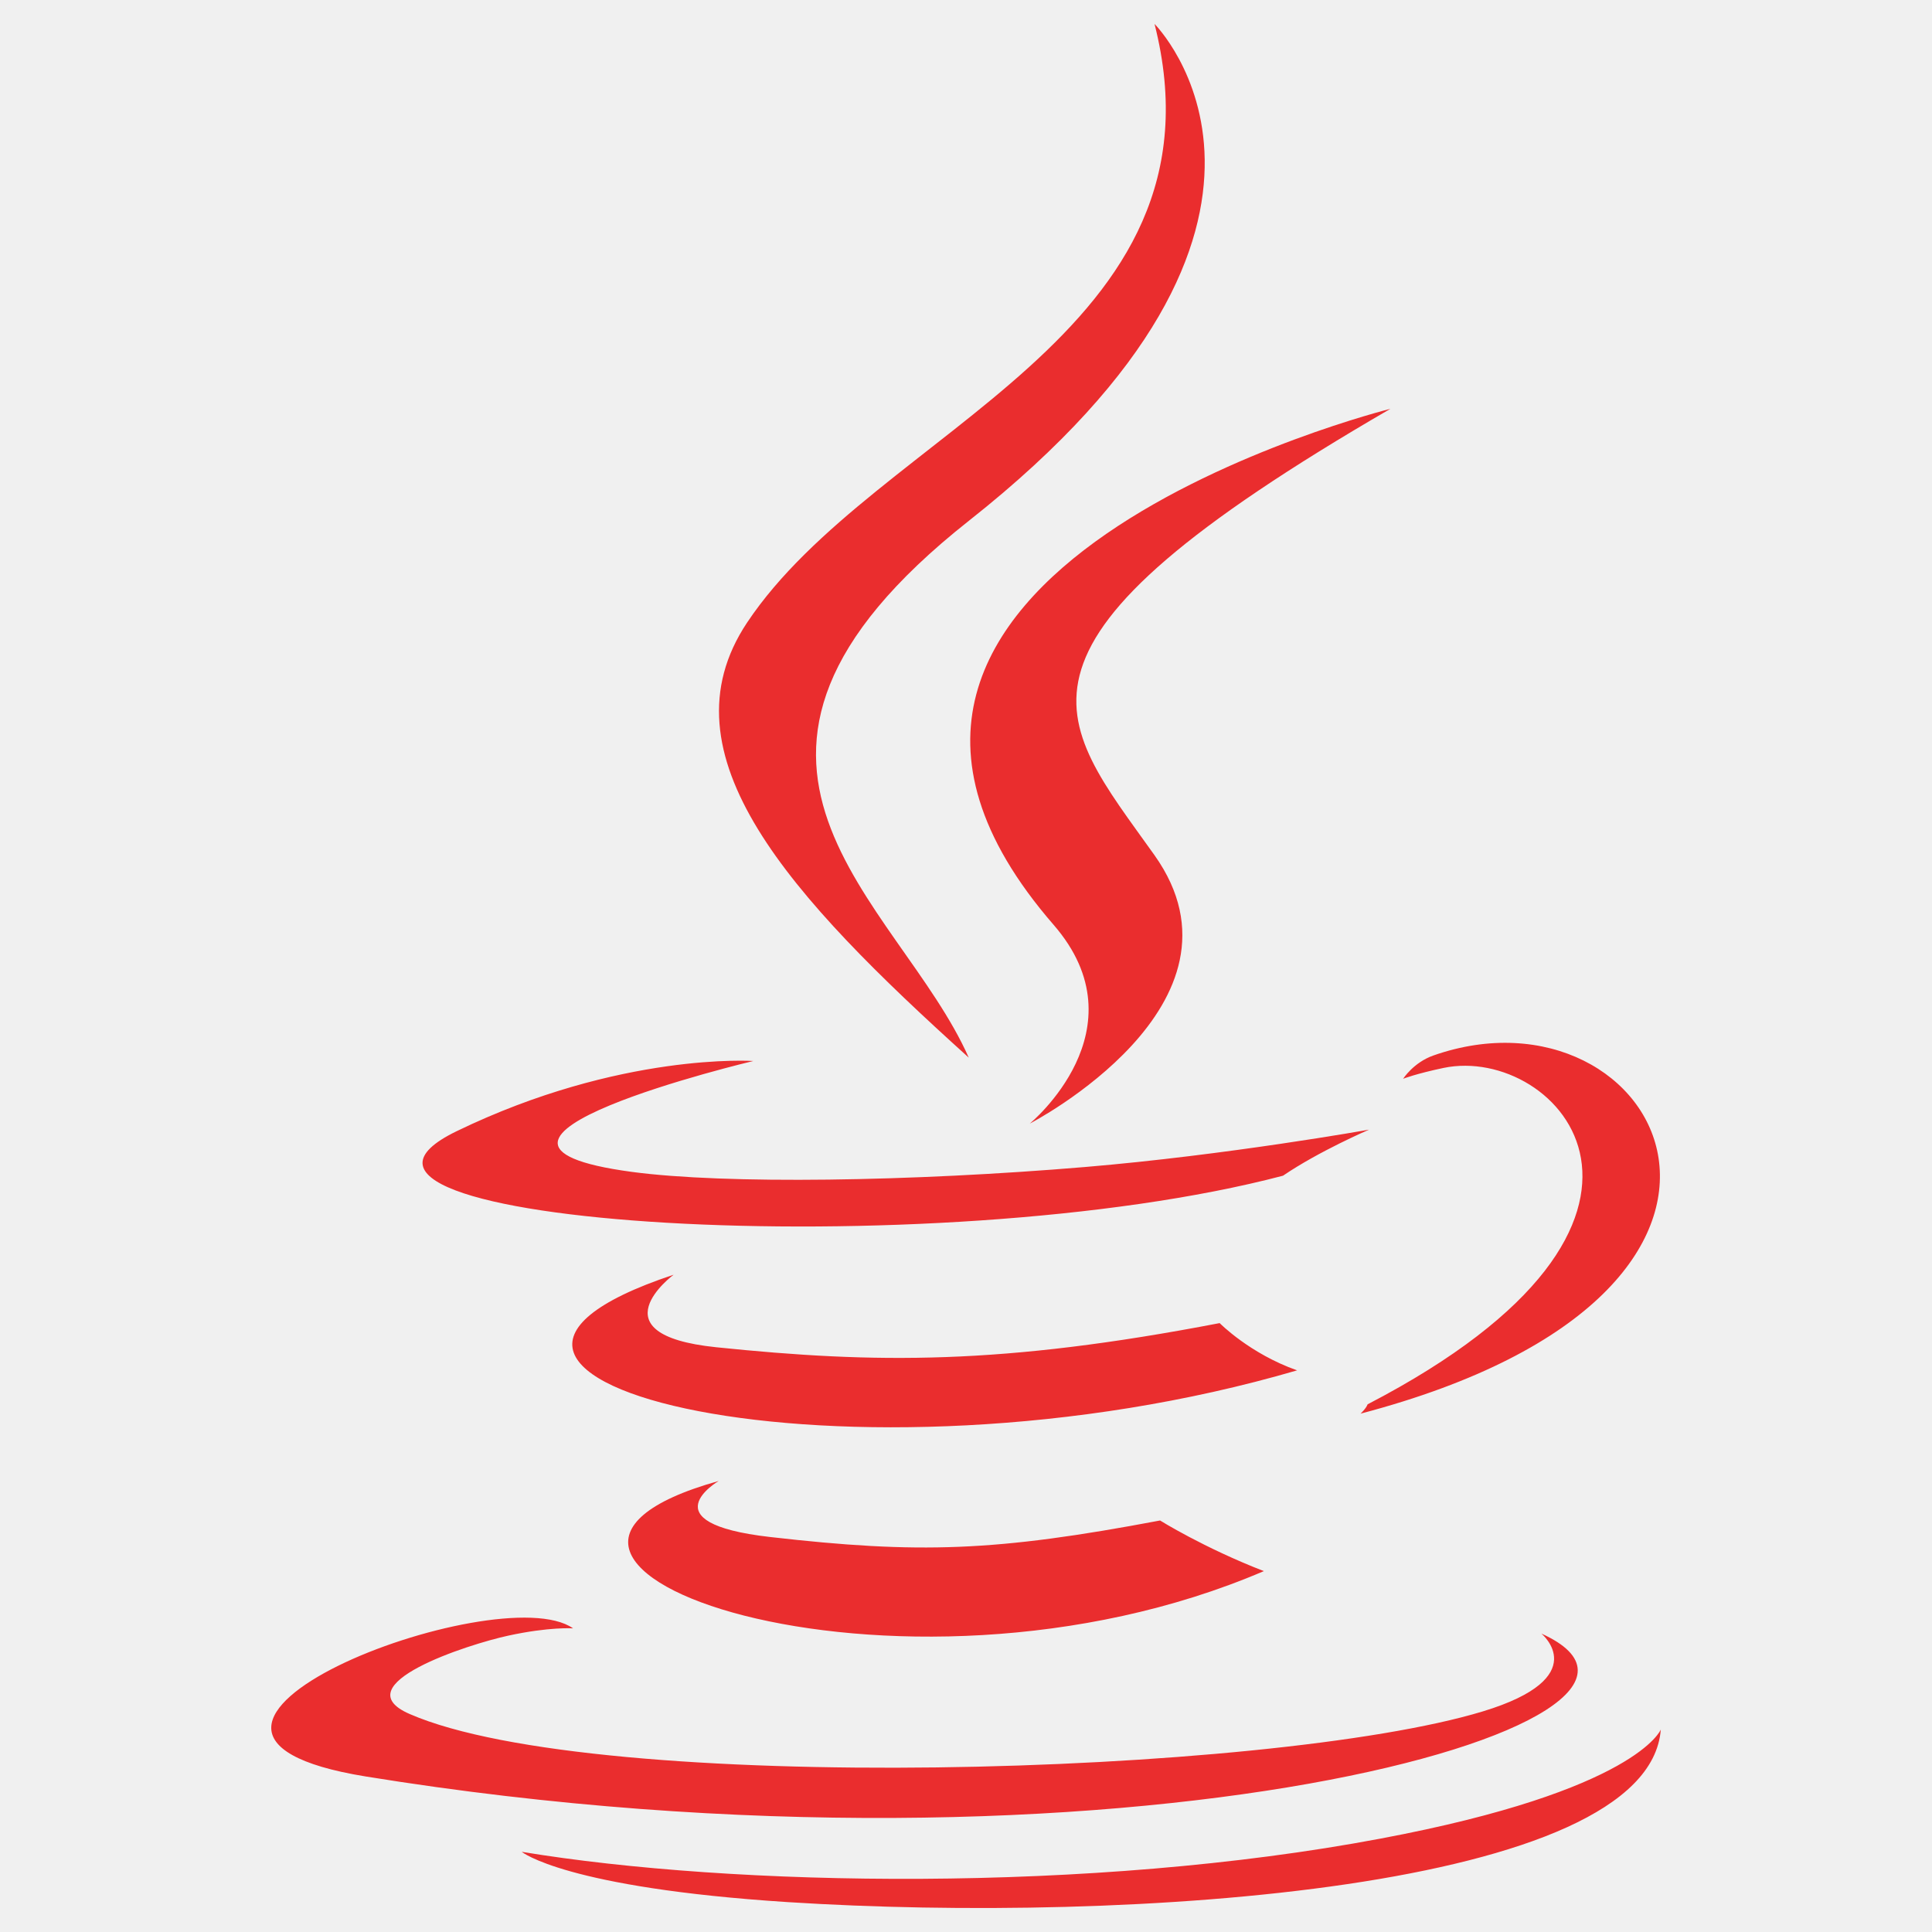
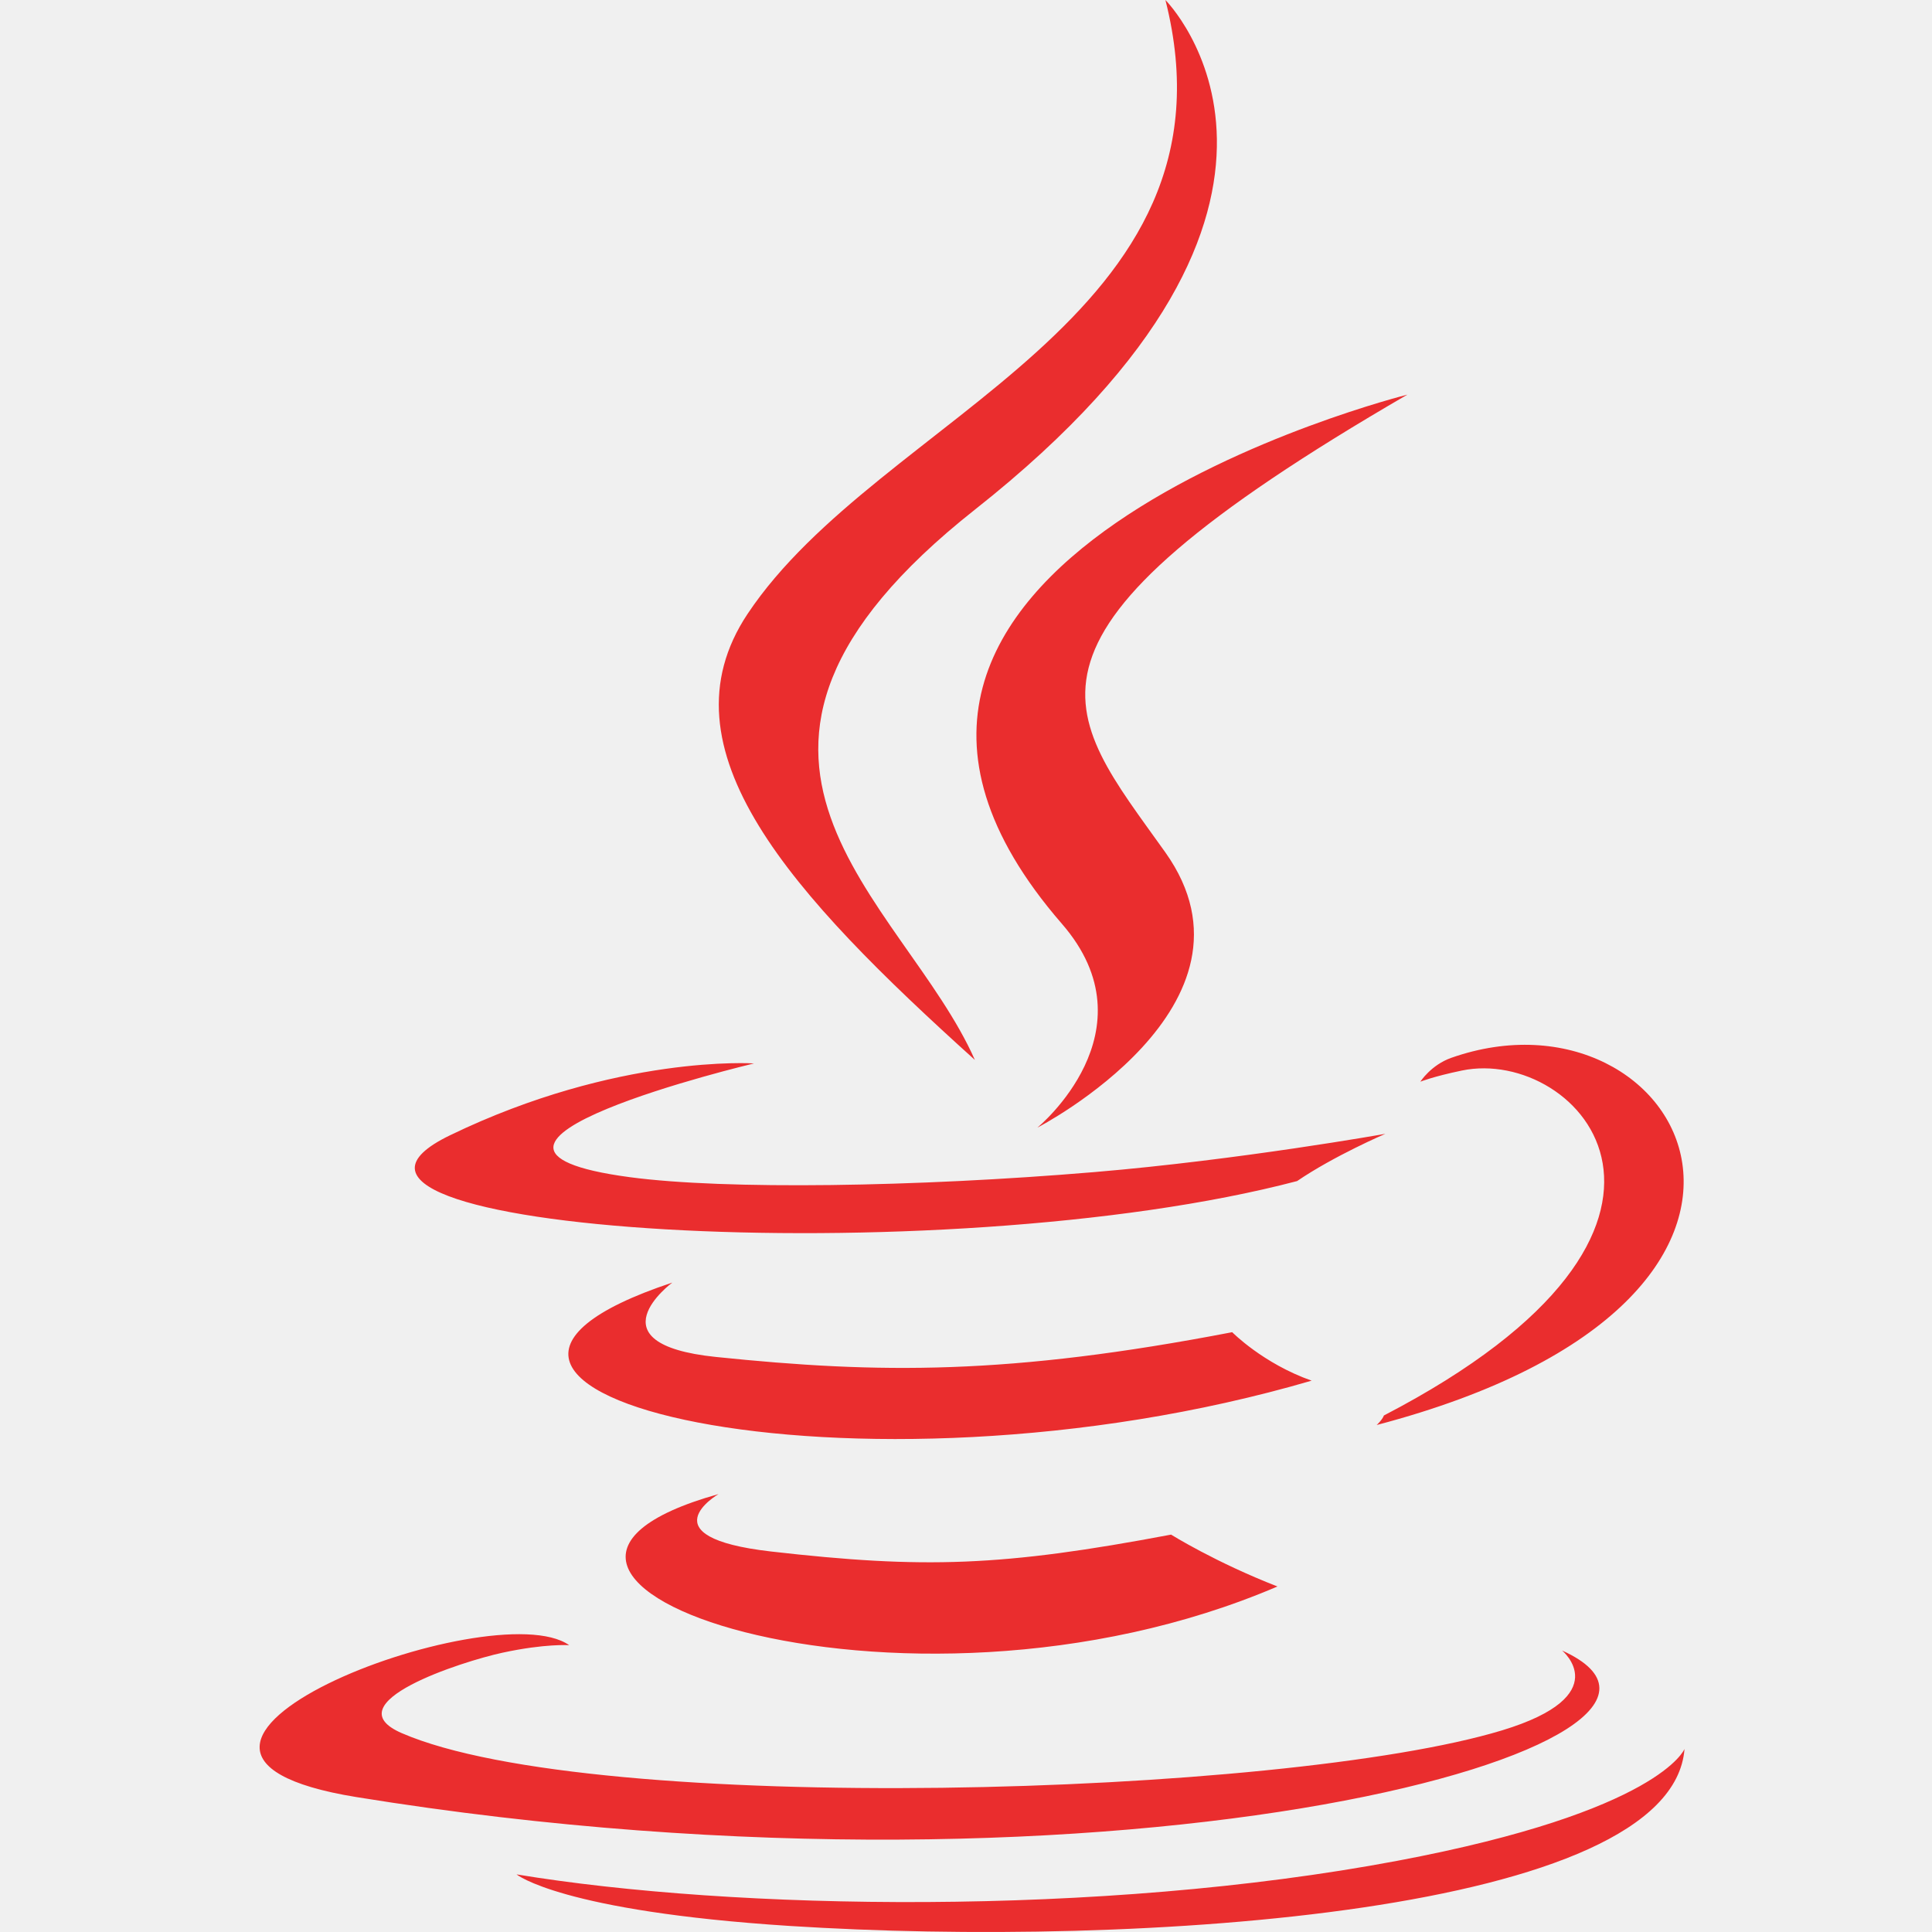
- <svg xmlns="http://www.w3.org/2000/svg" width="24" height="24" viewBox="0 0 24 24" fill="none">
-   <path d="M8.928 18.397C5.33 19.403 11.118 21.48 15.7 19.517C14.949 19.225 14.411 18.888 14.411 18.888C12.368 19.274 11.42 19.305 9.565 19.093C8.034 18.918 8.928 18.397 8.928 18.397ZM15.151 16.436C12.443 16.957 10.879 16.94 8.897 16.736C7.365 16.578 8.368 15.835 8.368 15.835C4.405 17.151 10.574 18.643 16.113 17.023C15.525 16.816 15.151 16.436 15.151 16.436ZM17.273 5.078C17.274 5.078 9.261 7.079 13.088 11.488C14.217 12.789 12.792 13.958 12.792 13.958C12.792 13.958 15.658 12.478 14.342 10.624C13.112 8.897 12.169 8.038 17.273 5.078ZM19.148 20.293C19.148 20.293 19.81 20.838 18.419 21.26C15.775 22.061 7.412 22.303 5.089 21.292C4.254 20.929 5.82 20.425 6.312 20.319C6.826 20.207 7.119 20.228 7.119 20.228C6.191 19.574 1.117 21.512 4.543 22.068C13.884 23.582 21.571 21.386 19.148 20.293ZM15.938 14.605C16.387 14.299 17.007 14.033 17.007 14.033C17.007 14.033 15.24 14.349 13.479 14.497C11.324 14.678 9.013 14.713 7.852 14.558C5.105 14.191 9.358 13.18 9.358 13.18C9.358 13.18 7.706 13.068 5.675 14.051C3.273 15.212 11.617 15.742 15.938 14.605ZM16.989 17.445C16.969 17.499 16.901 17.561 16.901 17.561C22.765 16.019 20.609 12.127 17.805 13.112C17.559 13.199 17.43 13.401 17.43 13.401C17.43 13.401 17.586 13.339 17.933 13.266C19.35 12.971 21.381 15.164 16.989 17.445ZM12.034 13.138C11.169 11.182 8.235 9.472 12.035 6.47C16.773 2.73 14.342 0.297 14.342 0.297C15.323 4.161 10.883 5.329 9.28 7.735C8.188 9.375 9.816 11.137 12.034 13.138ZM17.148 22.84C13.55 23.518 9.113 23.439 6.481 23.004C6.481 23.004 7.02 23.451 9.79 23.629C14.004 23.898 20.478 23.479 20.631 21.485C20.631 21.485 20.336 22.241 17.148 22.84Z" fill="#EA2D2E" />
+ <svg xmlns="http://www.w3.org/2000/svg" width="128" height="128" viewBox="0 0 128 128" fill="none">
+   <g clip-path="url(#clip0_693_142118)">
+     <path d="M47.603 98.987C27.923 104.485 59.577 115.844 84.636 105.108C80.531 103.512 77.587 101.672 77.587 101.672C66.413 103.784 61.23 103.95 51.086 102.791C42.715 101.833 47.603 98.987 47.603 98.987ZM81.636 88.261C66.825 91.111 58.27 91.02 47.434 89.902C39.055 89.035 44.54 84.975 44.54 84.975C22.866 92.169 56.606 100.333 86.899 91.472C83.68 90.338 81.636 88.261 81.636 88.261ZM93.243 26.146C93.244 26.146 49.425 37.087 70.352 61.202C76.529 68.314 68.732 74.707 68.732 74.707C68.732 74.707 84.409 66.616 77.211 56.478C70.485 47.029 65.329 42.335 93.243 26.146ZM103.495 109.353C103.495 109.353 107.113 112.337 99.508 114.643C85.047 119.024 39.309 120.345 26.605 114.819C22.042 112.831 30.604 110.076 33.297 109.495C36.106 108.887 37.71 108.997 37.71 108.997C32.632 105.422 4.883 116.021 23.618 119.062C74.706 127.343 116.744 115.332 103.495 109.353ZM85.936 78.249C88.392 76.573 91.784 75.118 91.784 75.118C91.784 75.118 82.121 76.846 72.493 77.655C60.707 78.644 48.065 78.839 41.718 77.99C26.694 75.981 49.955 70.455 49.955 70.455C49.955 70.455 40.919 69.844 29.812 75.217C16.674 81.569 62.309 84.465 85.936 78.249ZM91.688 93.779C91.577 94.076 91.208 94.411 91.208 94.411C123.276 85.981 111.486 64.695 96.153 70.083C94.807 70.558 94.102 71.665 94.102 71.665C94.102 71.665 94.952 71.322 96.848 70.927C104.599 69.311 115.704 81.303 91.688 93.779ZM64.588 70.223C59.857 59.529 43.813 50.173 64.595 33.76C90.509 13.306 77.212 3.05176e-05 77.212 3.05176e-05C82.575 21.132 58.292 27.515 49.527 40.675C43.558 49.643 52.456 59.279 64.588 70.223ZM92.555 123.287C72.881 126.99 48.612 126.559 34.222 124.183C34.222 124.183 37.169 126.623 52.317 127.599C75.364 129.072 110.766 126.778 111.603 115.872C111.604 115.872 109.993 120.006 92.555 123.287Z" fill="#EA2D2E" />
+   </g>
+   <defs>
+     <clipPath id="clip0_693_142118">
+       <rect width="128" height="128" fill="white" />
+     </clipPath>
+   </defs>
</svg>
